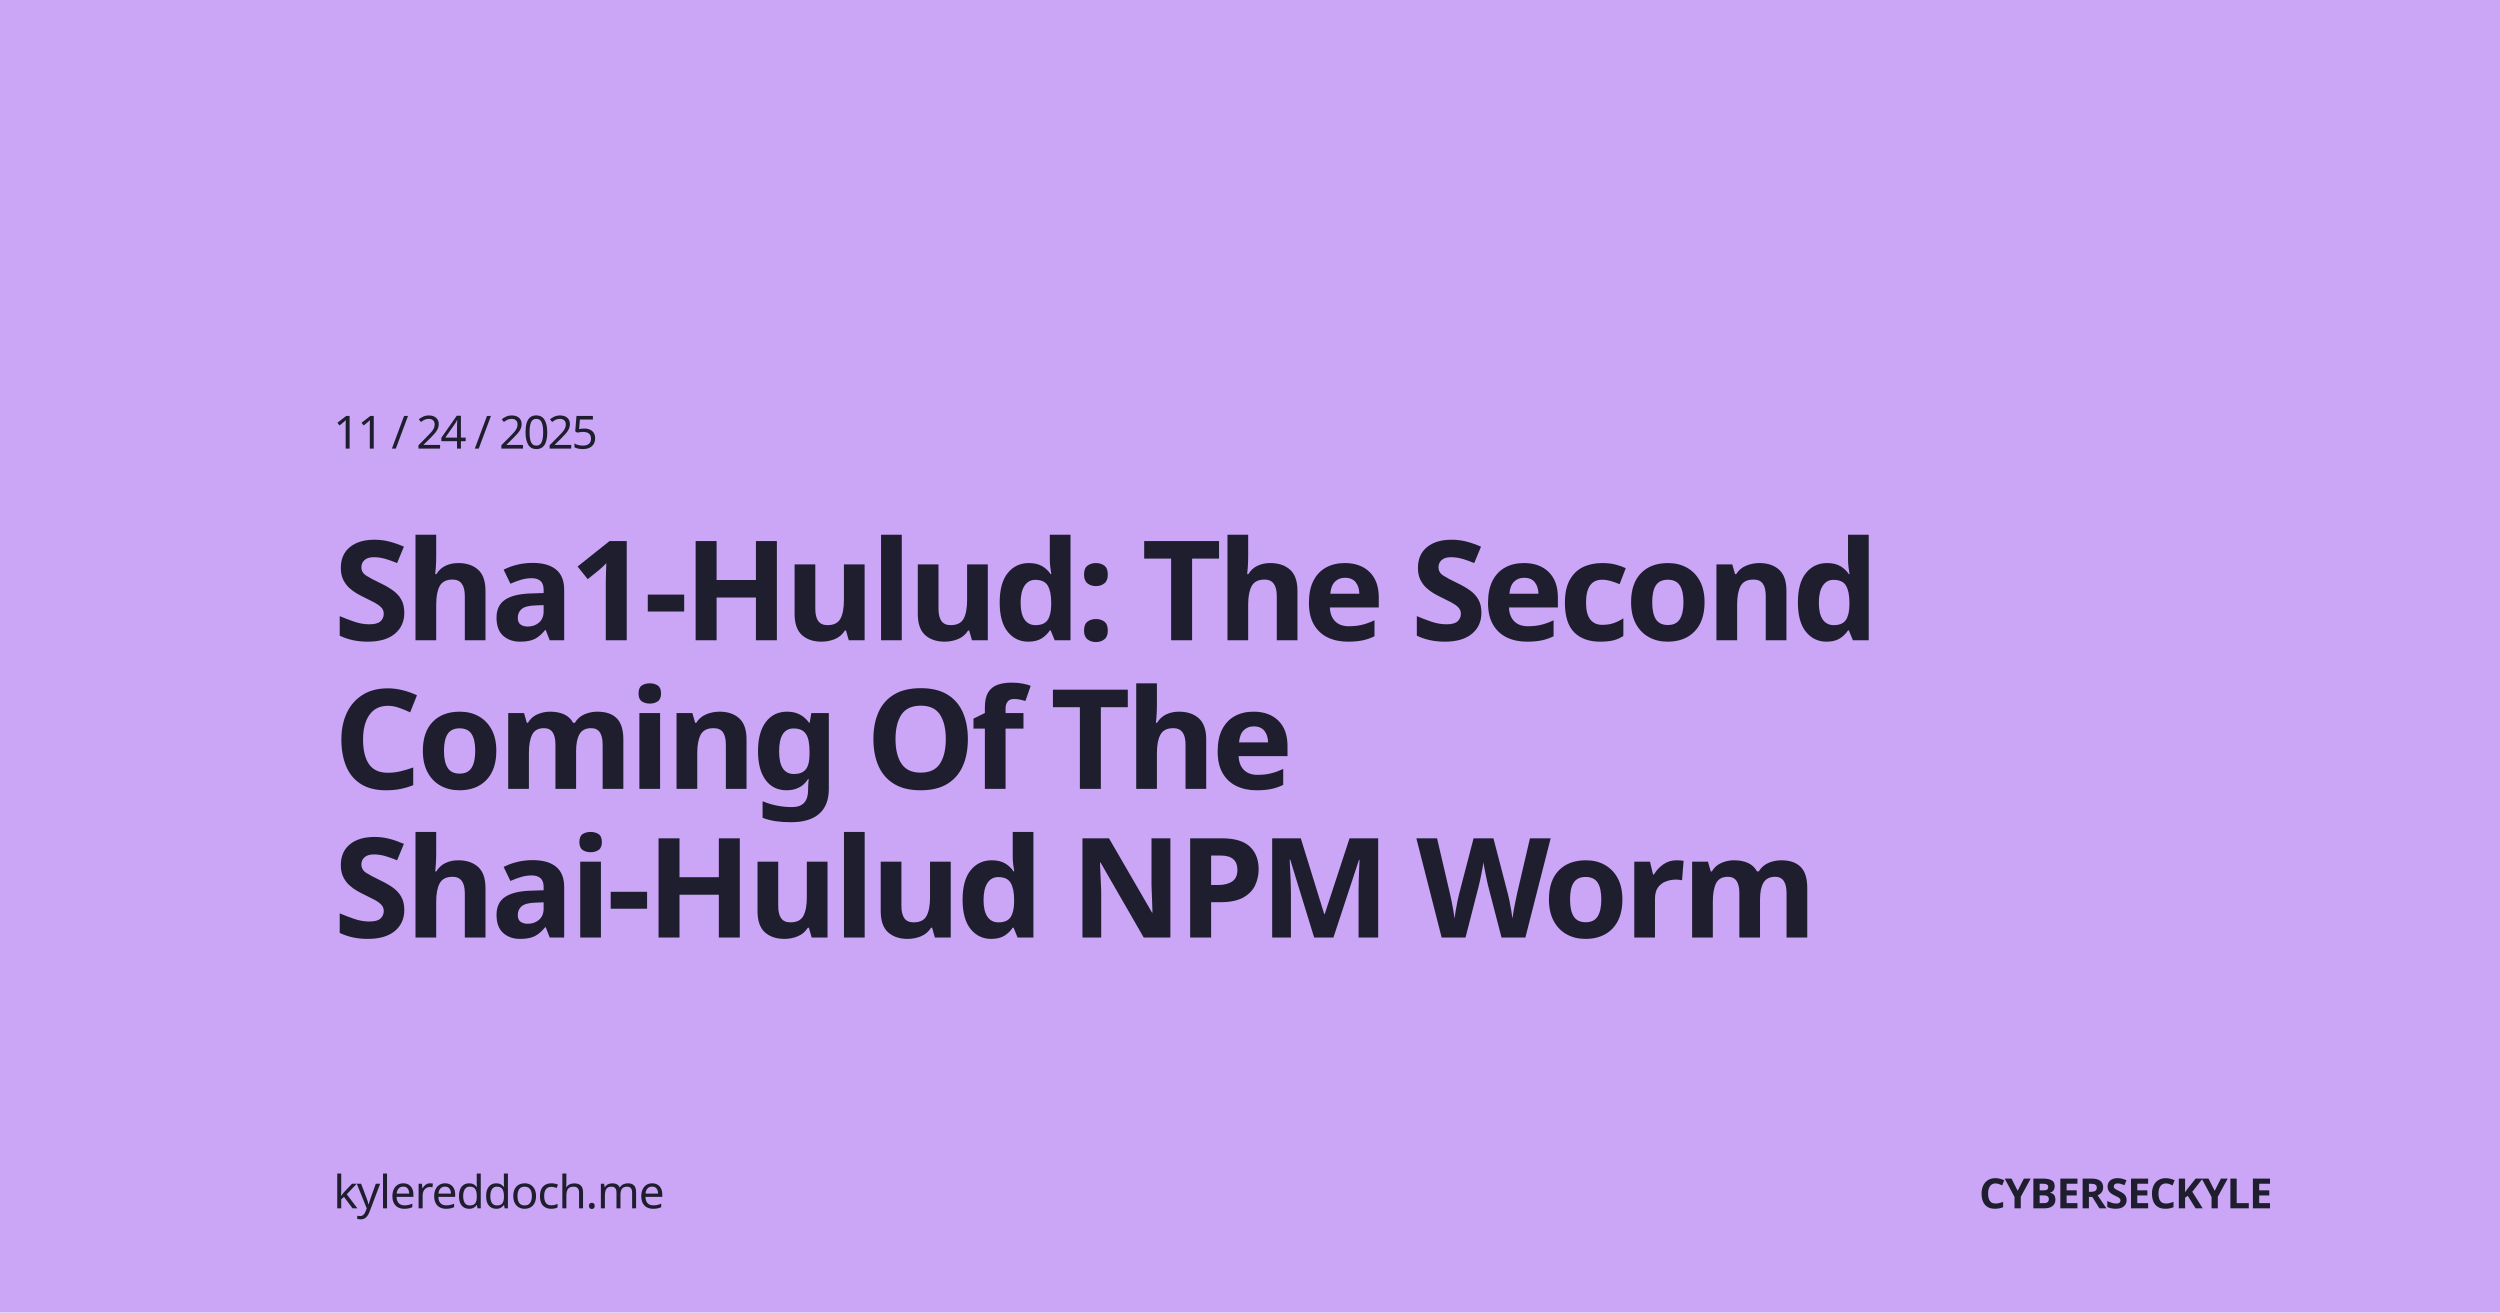
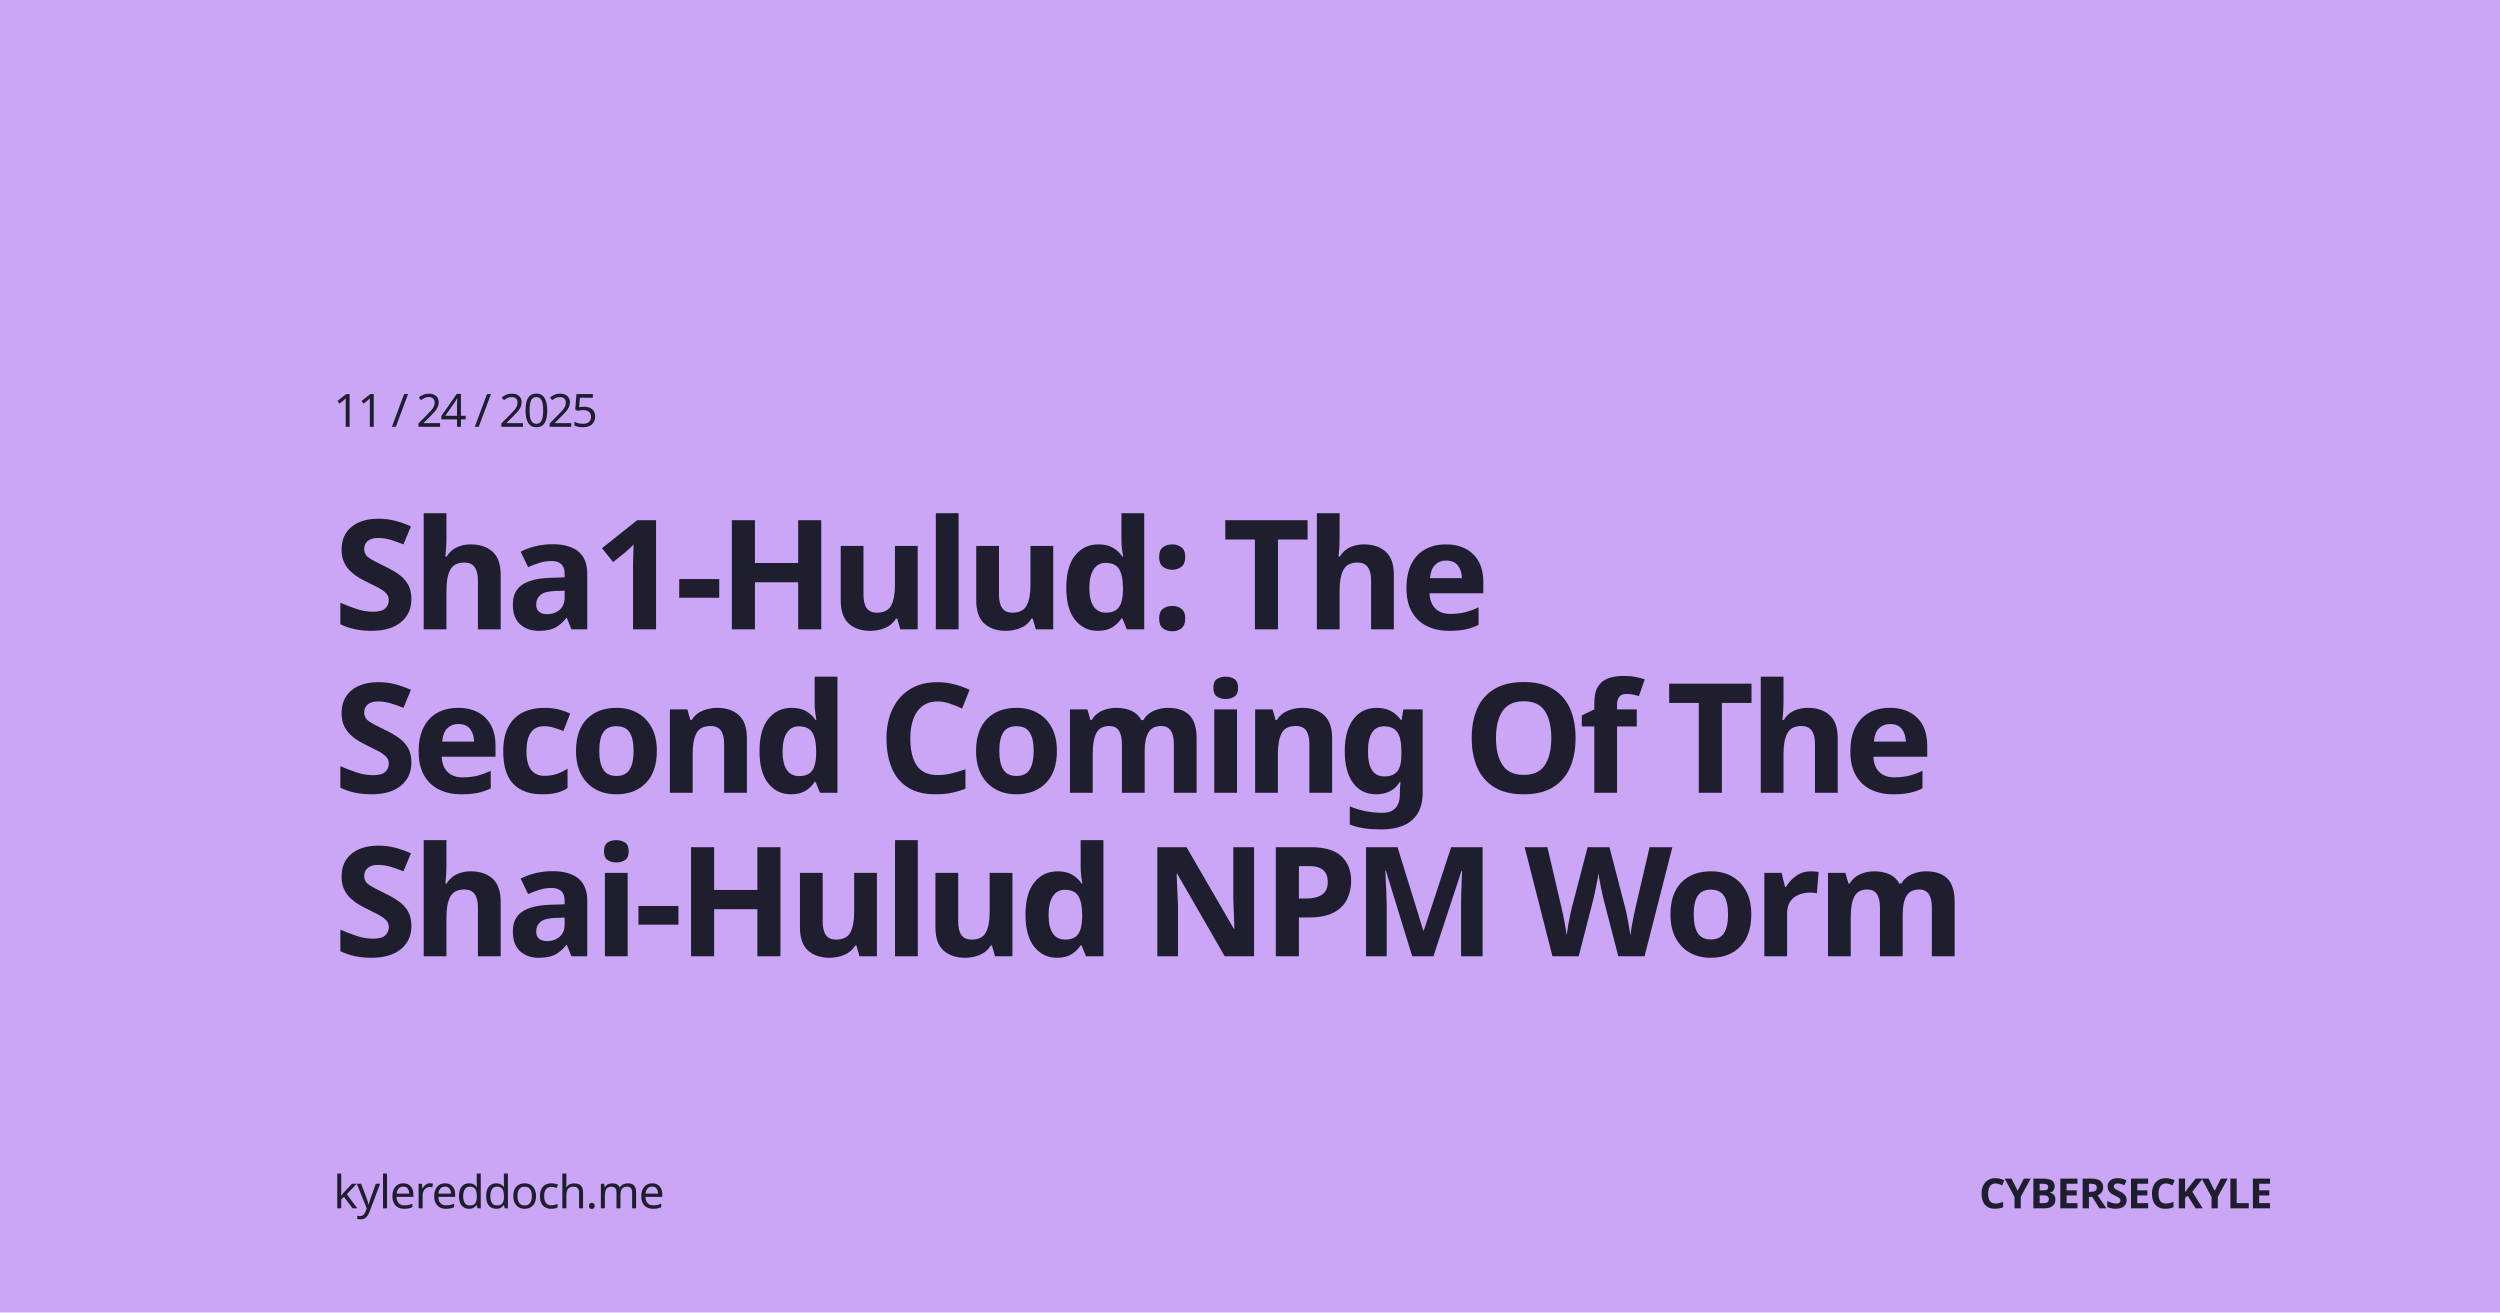
<svg xmlns="http://www.w3.org/2000/svg" width="1200" height="630" viewBox="0 0 1200 630" version="1.1">
  <rect id="bg" width="100%" height="100%" opacity="1" fill="#cba6f7" />
  <text font-family="'Atkinson Hyperlegible', Ubuntu, sans-serif" font-size="22" font-weight="500" fill="#1e1e2e" letter-spacing="-1">
-     <tspan x="160" y="215.333">
+     <tspan x="160" y="204.867">
      11 / 24 / 2025
    </tspan>
  </text>
-   <text id="text" font-family="'Atkinson Hyperlegible', Ubuntu, sans-serif" font-size="66.667" font-weight="750" fill="#1e1e2e" letter-spacing="-2.5">
-     <tspan x="160" y="307.333">
-         Sha1-Hulud: The Second
+   <text id="text" font-family="'Atkinson Hyperlegible', Ubuntu, sans-serif" font-size="73.333" font-weight="700" fill="#1e1e2e" letter-spacing="-2.75">
+     <tspan x="160" y="302.067">
+         Sha1-Hulud: The
      </tspan>
-     <tspan x="160" y="378.667">
-         Coming Of The
+     <tspan x="160" y="380.533">
+         Second Coming Of The
      </tspan>
-     <tspan x="160" y="450">
+     <tspan x="160" y="459">
        Shai-Hulud NPM Worm
      </tspan>
  </text>
  <text font-family="'Atkinson Hyperlegible', Ubuntu, sans-serif" font-size="22" font-weight="500" fill="#1e1e2e" letter-spacing="-0.5">
    <tspan x="160" y="580">kylereddoch.me</tspan>
  </text>
  <text font-family="'Atkinson Hyperlegible', Ubuntu, sans-serif" font-size="20" font-weight="600" fill="#1e1e2e" letter-spacing="-0.5">
    <tspan x="950" y="580">CYBERSECKYLE</tspan>
  </text>
</svg>
